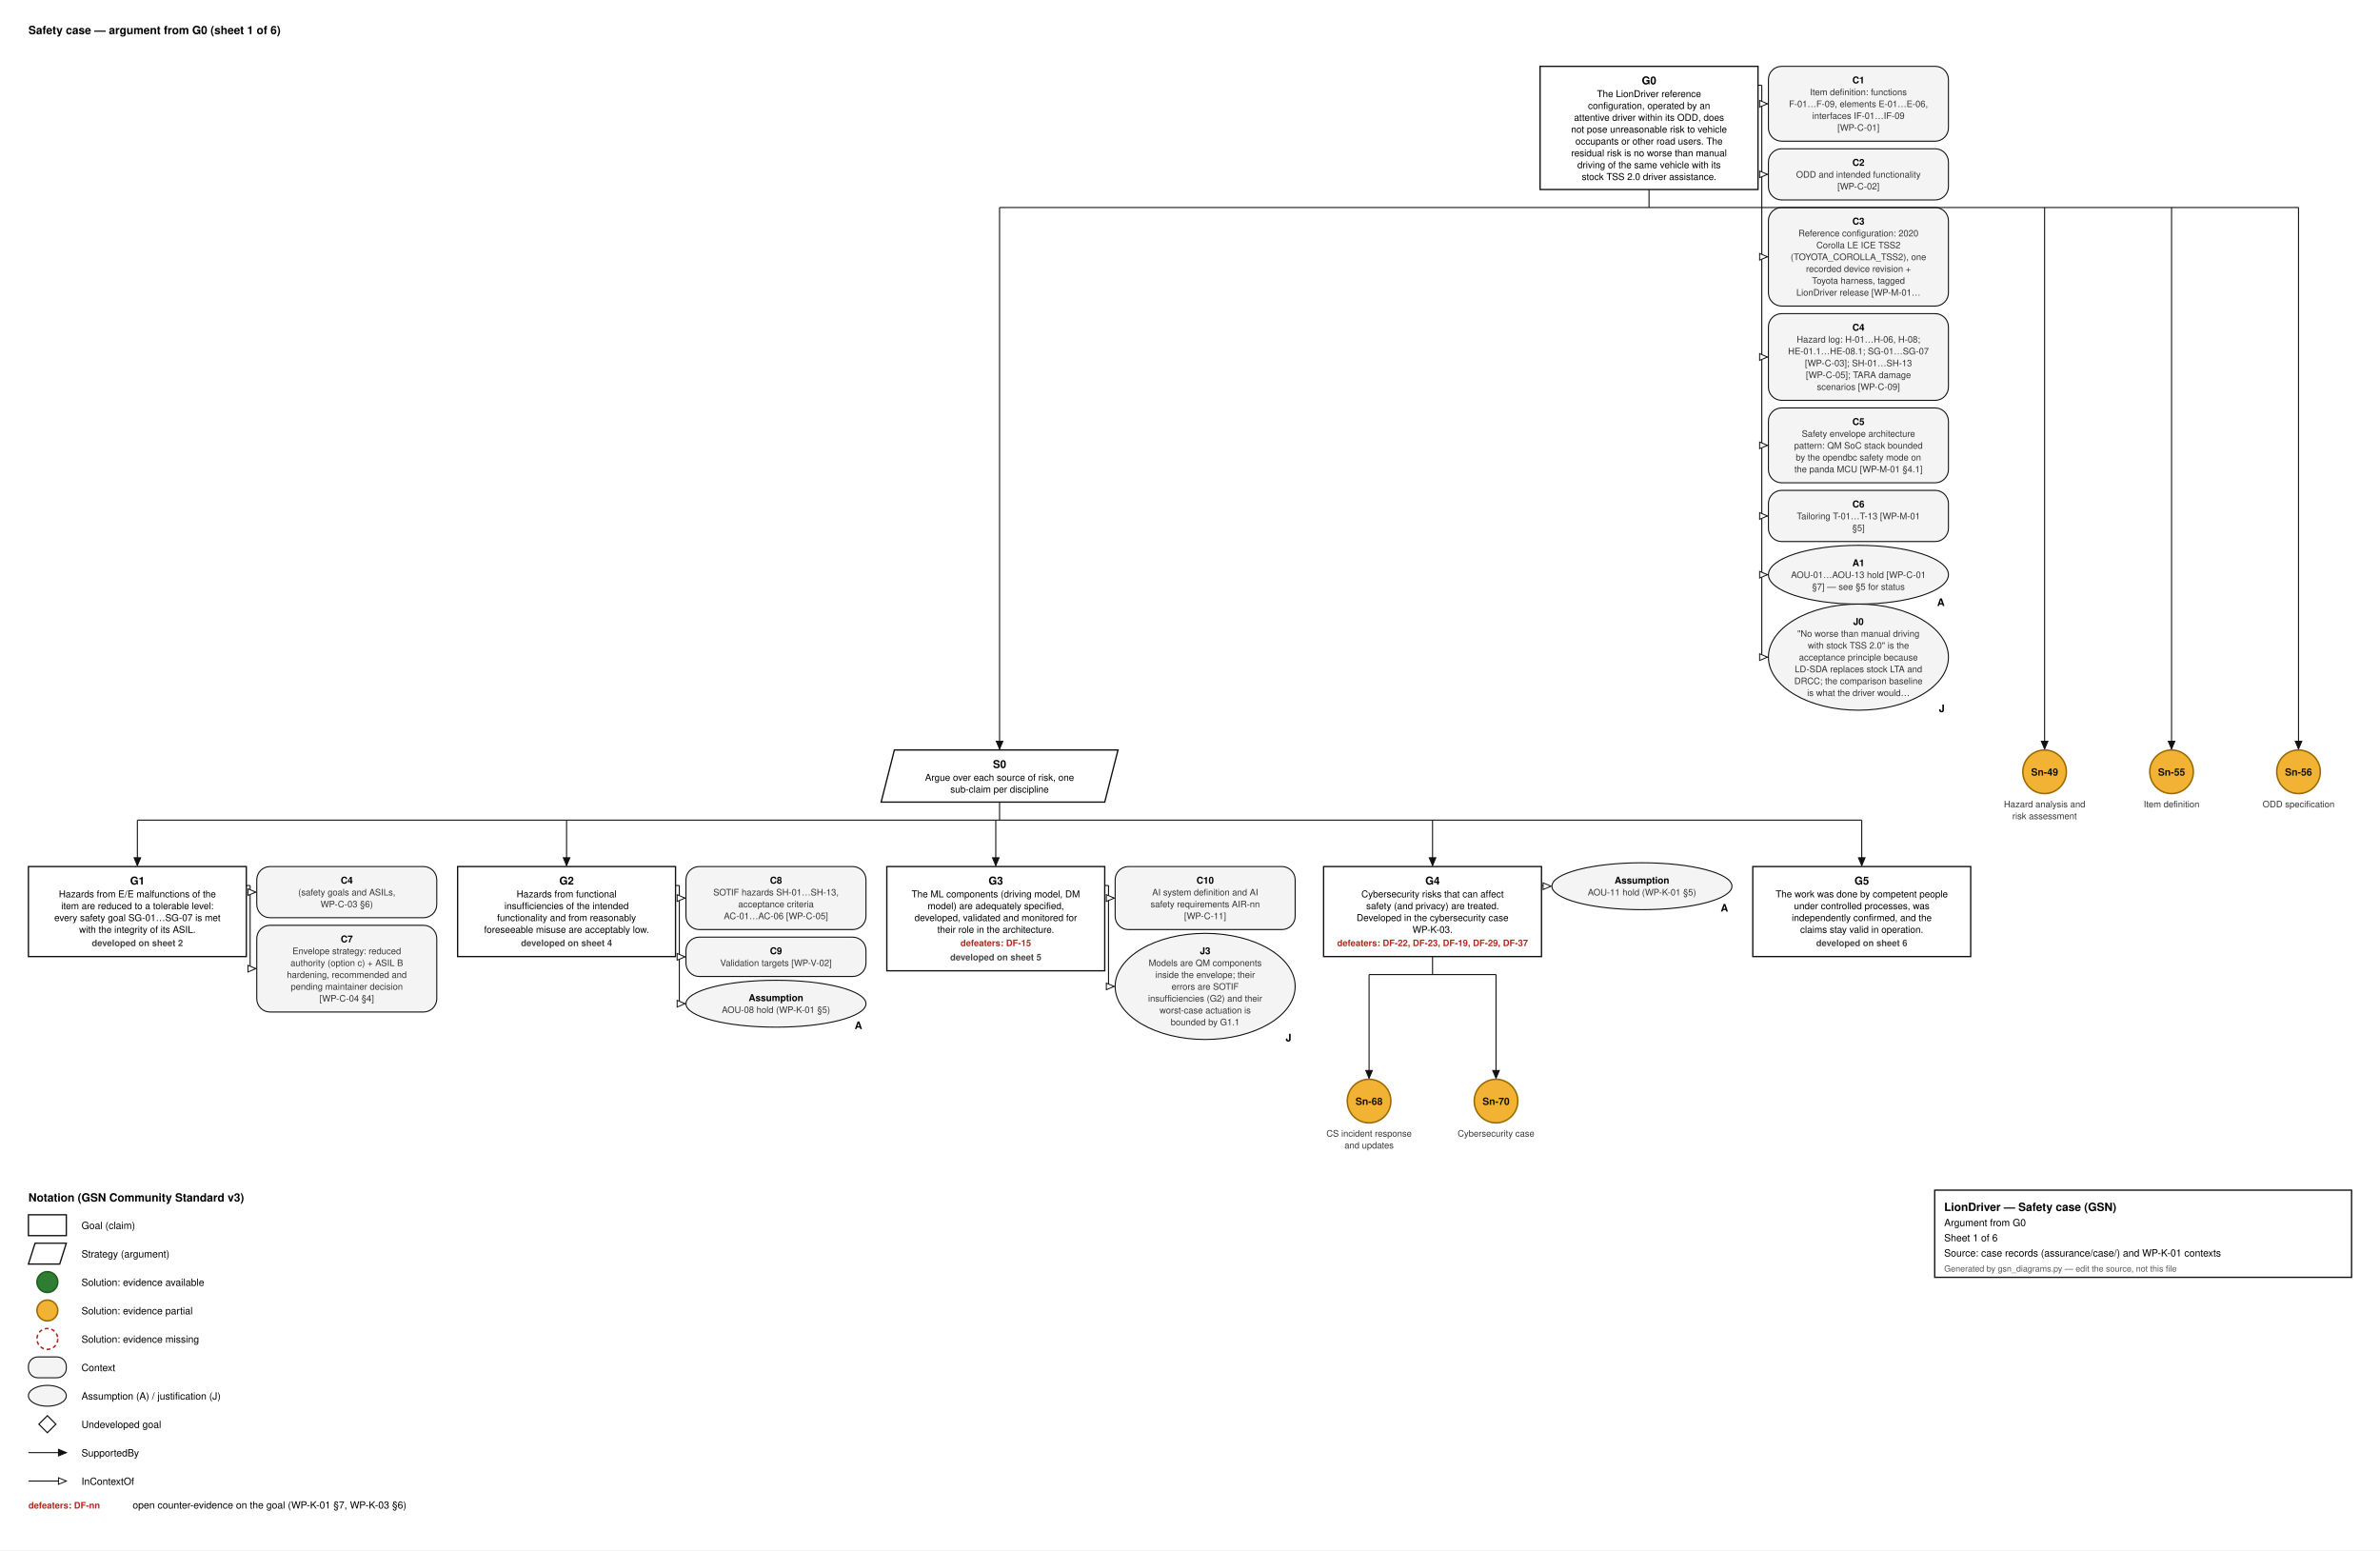
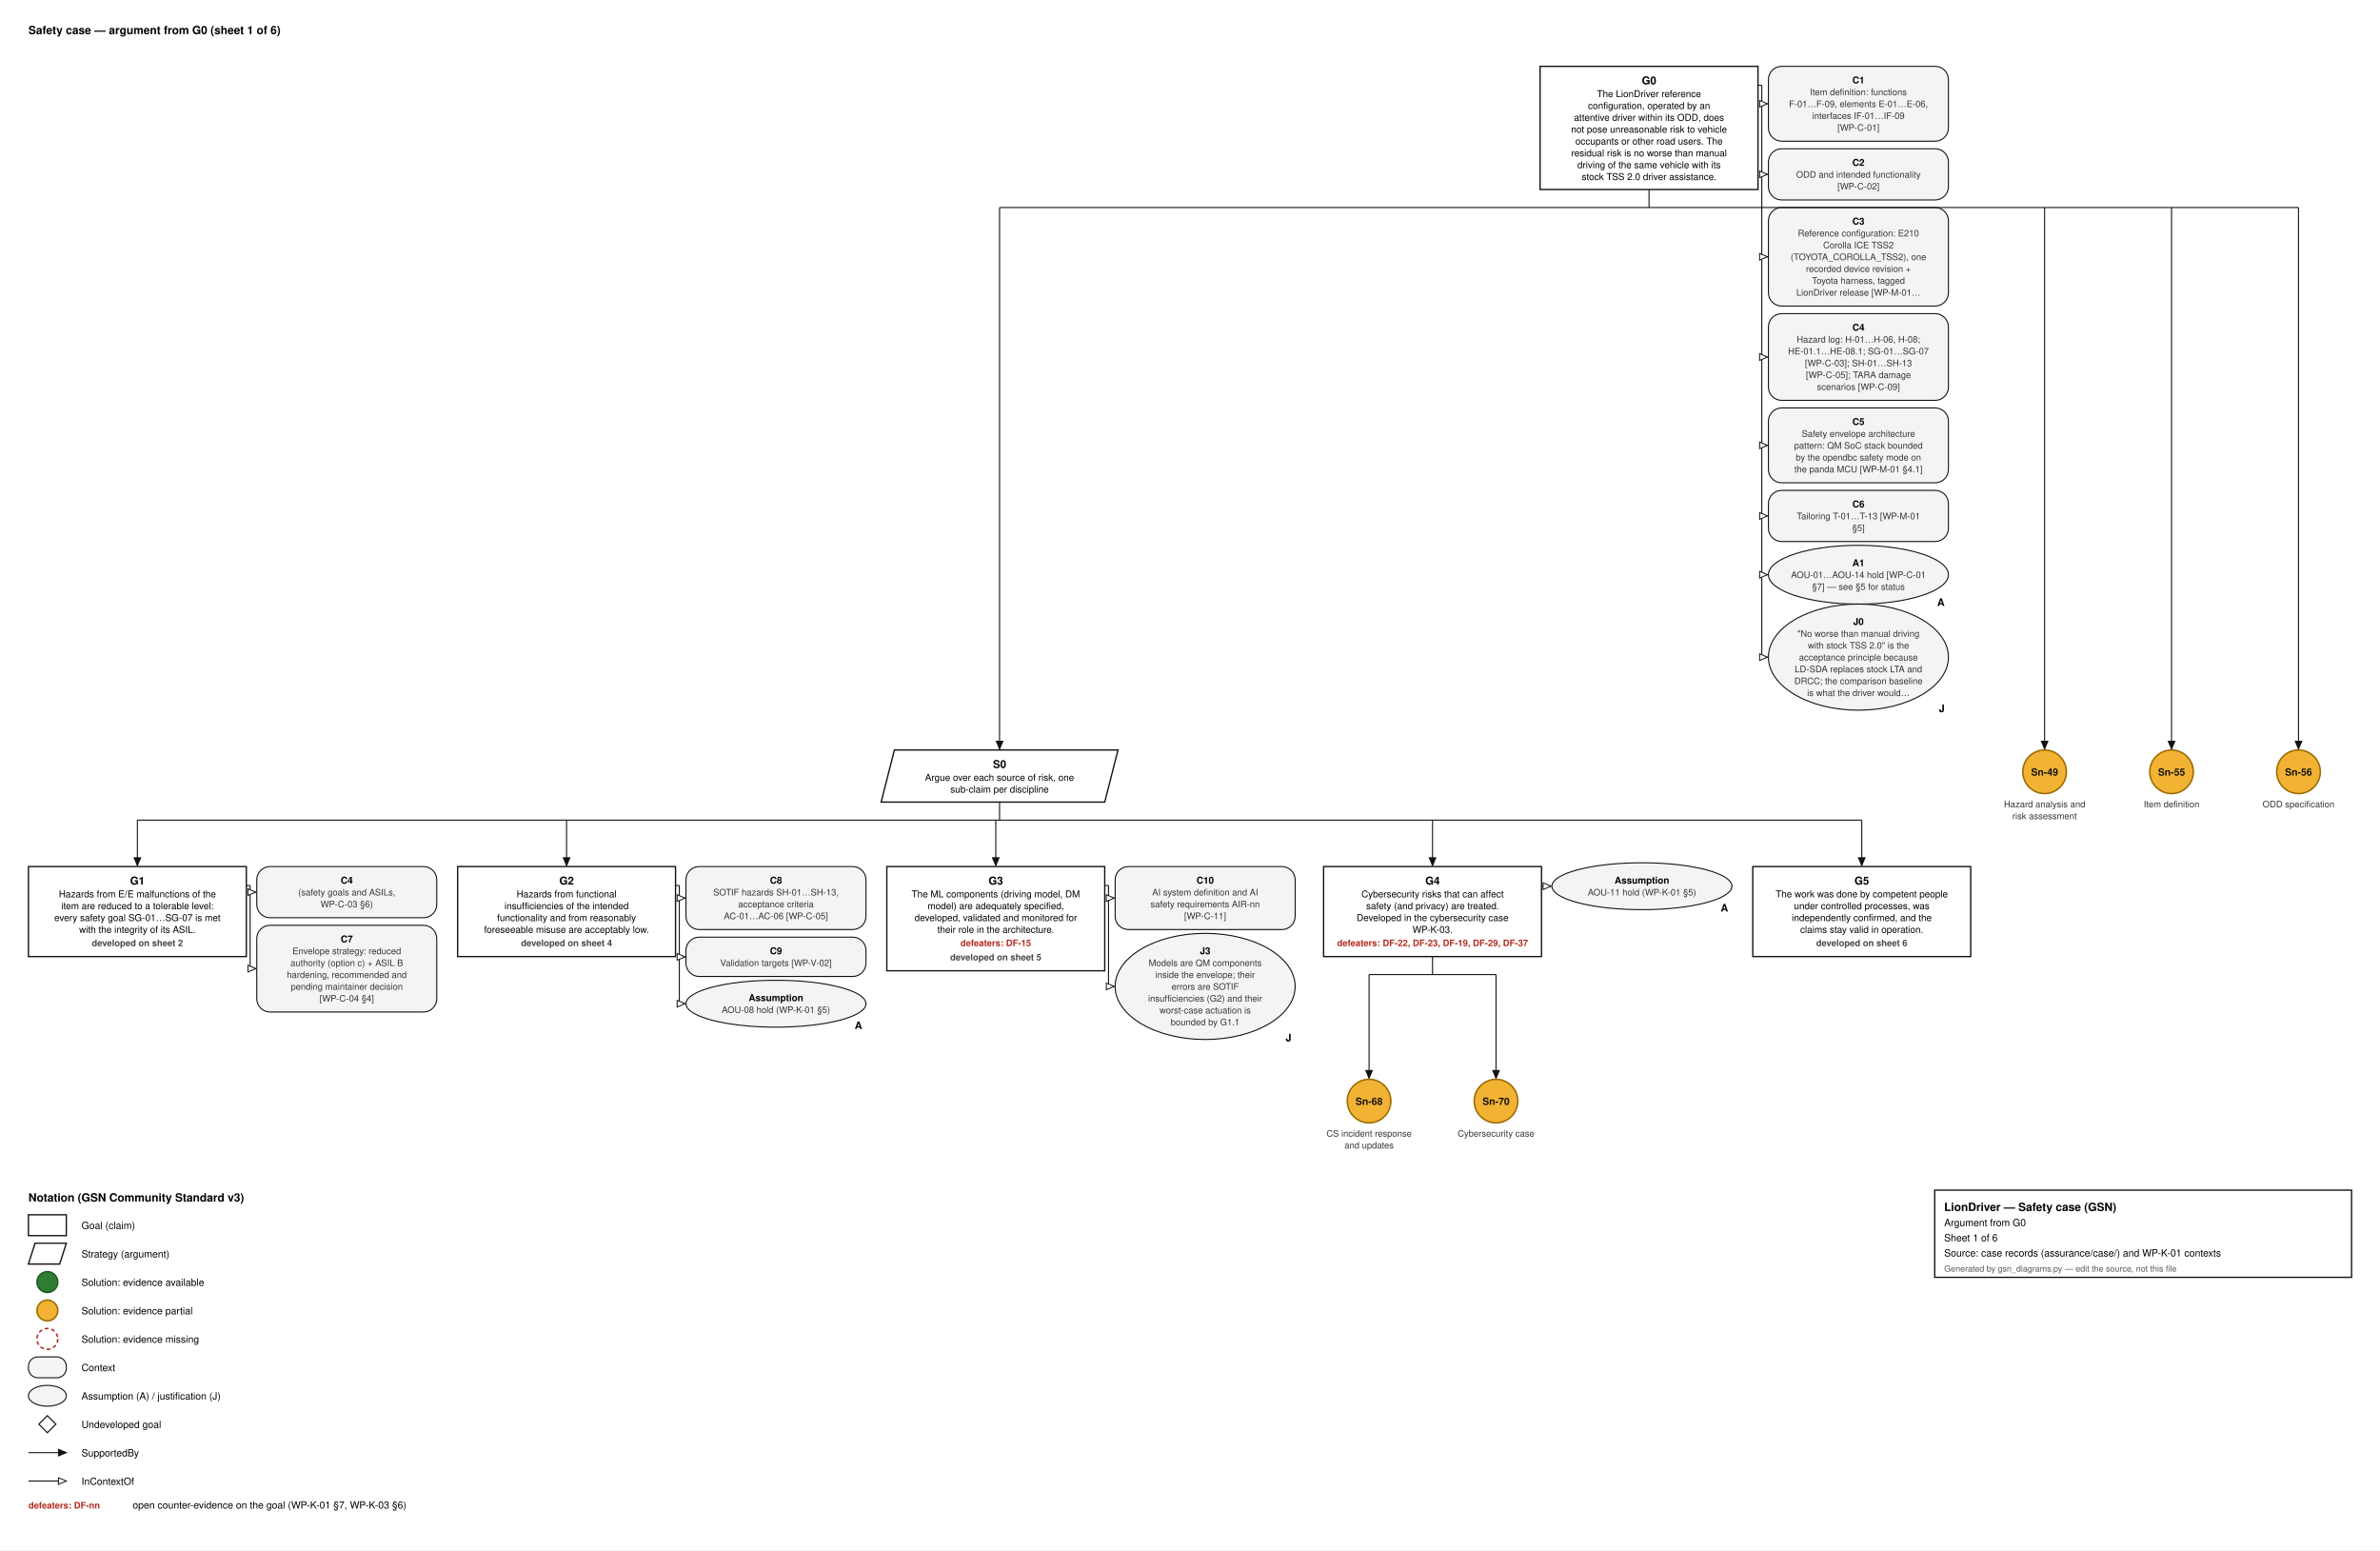
<svg xmlns="http://www.w3.org/2000/svg" width="2512" height="1636" viewBox="0 0 2512 1636" font-family="Helvetica, Arial, sans-serif">
  <style>.g{fill:#fff;stroke:#111;stroke-width:1.4}.ctx{fill:#f4f4f4;stroke:#111;stroke-width:1.1}.id{font-size:11.5px;font-weight:700;text-anchor:middle}.d{font-size:10px;text-anchor:middle}.sid{font-size:10.5px;font-weight:700;text-anchor:middle}.cid{font-size:10px;font-weight:700;text-anchor:middle}.cs{font-size:9.5px;text-anchor:middle;fill:#333}.aj{font-size:11px;font-weight:700;text-anchor:end}.df{font-size:9.5px;font-weight:700;fill:#b3261e;text-anchor:middle}.dfl{font-size:9.5px;font-weight:700;fill:#b3261e}.sh{font-size:9.5px;font-weight:600;fill:#444;text-anchor:middle}.h{font-size:12px;font-weight:700}.l{font-size:10.5px}.s{font-size:9px;fill:#555}.w{stroke:#111;stroke-width:1.1}</style>
  <rect width="100%" height="100%" fill="#fff" />
  <text x="30" y="36" class="h">Safety case — argument from G0  (sheet 1 of 6)</text>
  <rect x="1625.5" y="70" width="230" height="130.0" class="g" />
  <text x="1740.5" y="89" class="id">G0</text>
  <text x="1740.5" y="102.5" class="d">The LionDriver reference</text>
  <text x="1740.5" y="115.0" class="d">configuration, operated by an</text>
  <text x="1740.5" y="127.5" class="d">attentive driver within its ODD, does</text>
  <text x="1740.5" y="140.0" class="d">not pose unreasonable risk to vehicle</text>
  <text x="1740.5" y="152.5" class="d">occupants or other road users. The</text>
  <text x="1740.5" y="165.0" class="d">residual risk is no worse than manual</text>
  <text x="1740.5" y="177.5" class="d">driving of the same vehicle with its</text>
  <text x="1740.5" y="190.0" class="d">stock TSS 2.0 driver assistance.</text>
  <rect x="1866.5" y="70" width="190" height="79.0" rx="14" class="ctx" />
  <text x="1961.5" y="88" class="cid">C1</text>
  <text x="1961.5" y="100.5" class="cs">Item definition: functions</text>
  <text x="1961.5" y="113.0" class="cs">F-01…F-09, elements E-01…E-06,</text>
  <text x="1961.5" y="125.5" class="cs">interfaces IF-01…IF-09</text>
  <text x="1961.5" y="138.0" class="cs">[WP-C-01]</text>
  <rect x="1866.5" y="157.0" width="190" height="54.0" rx="14" class="ctx" />
  <text x="1961.5" y="175.0" class="cid">C2</text>
  <text x="1961.5" y="187.5" class="cs">ODD and intended functionality</text>
  <text x="1961.5" y="200.0" class="cs">[WP-C-02]</text>
  <rect x="1866.5" y="219.0" width="190" height="104.0" rx="14" class="ctx" />
  <text x="1961.5" y="237.0" class="cid">C3</text>
-   <text x="1961.5" y="249.5" class="cs">Reference configuration: 2020</text>
-   <text x="1961.5" y="262.0" class="cs">Corolla LE ICE TSS2</text>
+   <text x="1961.5" y="249.5" class="cs">Reference configuration: E210</text>
+   <text x="1961.5" y="262.0" class="cs">Corolla ICE TSS2</text>
  <text x="1961.5" y="274.5" class="cs">(TOYOTA_COROLLA_TSS2), one</text>
  <text x="1961.5" y="287.0" class="cs">recorded device revision +</text>
  <text x="1961.5" y="299.5" class="cs">Toyota harness, tagged</text>
  <text x="1961.5" y="312.0" class="cs">LionDriver release [WP-M-01…</text>
  <rect x="1866.5" y="331.0" width="190" height="91.5" rx="14" class="ctx" />
  <text x="1961.5" y="349.0" class="cid">C4</text>
  <text x="1961.5" y="361.5" class="cs">Hazard log: H-01…H-06, H-08;</text>
  <text x="1961.5" y="374.0" class="cs">HE-01.1…HE-08.1; SG-01…SG-07</text>
  <text x="1961.5" y="386.5" class="cs">[WP-C-03]; SH-01…SH-13</text>
  <text x="1961.5" y="399.0" class="cs">[WP-C-05]; TARA damage</text>
  <text x="1961.5" y="411.5" class="cs">scenarios [WP-C-09]</text>
  <rect x="1866.5" y="430.5" width="190" height="79.0" rx="14" class="ctx" />
  <text x="1961.5" y="448.5" class="cid">C5</text>
  <text x="1961.5" y="461.0" class="cs">Safety envelope architecture</text>
  <text x="1961.5" y="473.5" class="cs">pattern: QM SoC stack bounded</text>
  <text x="1961.5" y="486.0" class="cs">by the opendbc safety mode on</text>
  <text x="1961.5" y="498.5" class="cs">the panda MCU [WP-M-01 §4.1]</text>
  <rect x="1866.5" y="517.5" width="190" height="54.0" rx="14" class="ctx" />
  <text x="1961.5" y="535.5" class="cid">C6</text>
  <text x="1961.5" y="548.0" class="cs">Tailoring T-01…T-13 [WP-M-01</text>
  <text x="1961.5" y="560.5" class="cs">§5]</text>
  <ellipse cx="1961.5" cy="606.5" rx="95.0" ry="31.0" class="ctx" />
  <text x="2052.5" y="639.5" class="aj">A</text>
  <text x="1961.5" y="597.5" class="cid">A1</text>
-   <text x="1961.5" y="610.0" class="cs">AOU-01…AOU-13 hold [WP-C-01</text>
+   <text x="1961.5" y="610.0" class="cs">AOU-01…AOU-14 hold [WP-C-01</text>
  <text x="1961.5" y="622.5" class="cs">§7] — see §5 for status</text>
  <ellipse cx="1961.5" cy="693.5" rx="95.0" ry="56.0" class="ctx" />
  <text x="2052.5" y="751.5" class="aj">J</text>
  <text x="1961.5" y="659.5" class="cid">J0</text>
  <text x="1961.5" y="672.0" class="cs">"No worse than manual driving</text>
  <text x="1961.5" y="684.5" class="cs">with stock TSS 2.0" is the</text>
  <text x="1961.5" y="697.0" class="cs">acceptance principle because</text>
  <text x="1961.5" y="709.5" class="cs">LD-SDA replaces stock LTA and</text>
  <text x="1961.5" y="722.0" class="cs">DRCC; the comparison baseline</text>
  <text x="1961.5" y="734.5" class="cs">is what the driver would…</text>
  <line x1="1855.5" y1="90" x2="1859.5" y2="90" class="w" />
  <line x1="1859.5" y1="90" x2="1859.5" y2="693.5" class="w" />
  <line x1="1859.5" y1="109.5" x2="1865.5" y2="109.5" class="w" />
  <path d="M1865.5,109.5 L1857.2,113.0 L1857.2,106.0 Z" fill="#fff" stroke="#111" stroke-width="1" />
  <line x1="1859.5" y1="184.0" x2="1865.5" y2="184.0" class="w" />
  <path d="M1865.5,184.0 L1857.2,187.5 L1857.2,180.5 Z" fill="#fff" stroke="#111" stroke-width="1" />
  <line x1="1859.5" y1="271.0" x2="1865.5" y2="271.0" class="w" />
  <path d="M1865.5,271.0 L1857.2,274.5 L1857.2,267.5 Z" fill="#fff" stroke="#111" stroke-width="1" />
  <line x1="1859.5" y1="376.8" x2="1865.5" y2="376.8" class="w" />
  <path d="M1865.5,376.8 L1857.2,380.3 L1857.2,373.2 Z" fill="#fff" stroke="#111" stroke-width="1" />
  <line x1="1859.5" y1="470.0" x2="1865.5" y2="470.0" class="w" />
  <path d="M1865.5,470.0 L1857.2,473.5 L1857.2,466.5 Z" fill="#fff" stroke="#111" stroke-width="1" />
  <line x1="1859.5" y1="544.5" x2="1865.5" y2="544.5" class="w" />
  <path d="M1865.5,544.5 L1857.2,548.0 L1857.2,541.0 Z" fill="#fff" stroke="#111" stroke-width="1" />
  <line x1="1859.5" y1="606.5" x2="1865.5" y2="606.5" class="w" />
  <path d="M1865.5,606.5 L1857.2,610.0 L1857.2,603.0 Z" fill="#fff" stroke="#111" stroke-width="1" />
  <line x1="1859.5" y1="693.5" x2="1865.5" y2="693.5" class="w" />
  <path d="M1865.5,693.5 L1857.2,697.0 L1857.2,690.0 Z" fill="#fff" stroke="#111" stroke-width="1" />
  <line x1="1740.5" y1="200.0" x2="1740.5" y2="219.0" class="w" />
  <line x1="1055.0" y1="219.0" x2="2426.0" y2="219.0" class="w" />
  <line x1="1055.0" y1="219.0" x2="1055.0" y2="790.5" class="w" />
  <path d="M1055.0,790.5 L1051.5,782.2 L1058.5,782.2 Z" fill="#111" stroke="#111" stroke-width="1" />
  <line x1="2158.0" y1="219.0" x2="2158.0" y2="790.5" class="w" />
  <path d="M2158.0,790.5 L2154.5,782.2 L2161.5,782.2 Z" fill="#111" stroke="#111" stroke-width="1" />
  <line x1="2292.0" y1="219.0" x2="2292.0" y2="790.5" class="w" />
  <path d="M2292.0,790.5 L2288.5,782.2 L2295.5,782.2 Z" fill="#111" stroke="#111" stroke-width="1" />
  <line x1="2426.0" y1="219.0" x2="2426.0" y2="790.5" class="w" />
  <path d="M2426.0,790.5 L2422.5,782.2 L2429.5,782.2 Z" fill="#111" stroke="#111" stroke-width="1" />
  <path d="M944.0,791.5 L1180.0,791.5 L1166.0,846.5 L930.0,846.5 Z" class="g" />
  <text x="1055.0" y="810.5" class="id">S0</text>
  <text x="1055.0" y="824.0" class="d">Argue over each source of risk, one</text>
  <text x="1055.0" y="836.5" class="d">sub-claim per discipline</text>
  <line x1="1055.0" y1="846.5" x2="1055.0" y2="865.5" class="w" />
  <line x1="145.0" y1="865.5" x2="1965.0" y2="865.5" class="w" />
  <line x1="145.0" y1="865.5" x2="145.0" y2="913.5" class="w" />
  <path d="M145.0,913.5 L141.5,905.2 L148.5,905.2 Z" fill="#111" stroke="#111" stroke-width="1" />
  <line x1="598.0" y1="865.5" x2="598.0" y2="913.5" class="w" />
  <path d="M598.0,913.5 L594.5,905.2 L601.5,905.2 Z" fill="#111" stroke="#111" stroke-width="1" />
  <line x1="1051.0" y1="865.5" x2="1051.0" y2="913.5" class="w" />
  <path d="M1051.0,913.5 L1047.5,905.2 L1054.5,905.2 Z" fill="#111" stroke="#111" stroke-width="1" />
  <line x1="1512.0" y1="865.5" x2="1512.0" y2="913.5" class="w" />
  <path d="M1512.0,913.5 L1508.5,905.2 L1515.5,905.2 Z" fill="#111" stroke="#111" stroke-width="1" />
  <line x1="1965.0" y1="865.5" x2="1965.0" y2="913.5" class="w" />
  <path d="M1965.0,913.5 L1961.5,905.2 L1968.5,905.2 Z" fill="#111" stroke="#111" stroke-width="1" />
  <rect x="30" y="914.5" width="230" height="95.0" class="g" />
  <text x="145.0" y="933.5" class="id">G1</text>
  <text x="145.0" y="947.0" class="d">Hazards from E/E malfunctions of the</text>
  <text x="145.0" y="959.5" class="d">item are reduced to a tolerable level:</text>
  <text x="145.0" y="972.0" class="d">every safety goal SG-01…SG-07 is met</text>
  <text x="145.0" y="984.5" class="d">with the integrity of its ASIL.</text>
  <text x="145.0" y="998.5" class="sh">developed on sheet 2</text>
  <rect x="271.0" y="914.5" width="190" height="54.0" rx="14" class="ctx" />
  <text x="366.0" y="932.5" class="cid">C4</text>
  <text x="366.0" y="945.0" class="cs">(safety goals and ASILs,</text>
  <text x="366.0" y="957.5" class="cs">WP-C-03 §6)</text>
  <rect x="271.0" y="976.5" width="190" height="91.5" rx="14" class="ctx" />
  <text x="366.0" y="994.5" class="cid">C7</text>
  <text x="366.0" y="1007.0" class="cs">Envelope strategy: reduced</text>
  <text x="366.0" y="1019.5" class="cs">authority (option c) + ASIL B</text>
  <text x="366.0" y="1032.0" class="cs">hardening, recommended and</text>
  <text x="366.0" y="1044.5" class="cs">pending maintainer decision</text>
  <text x="366.0" y="1057.0" class="cs">[WP-C-04 §4]</text>
  <line x1="260" y1="934.5" x2="264" y2="934.5" class="w" />
  <line x1="264" y1="934.5" x2="264" y2="1022.25" class="w" />
  <line x1="264.0" y1="941.5" x2="270.0" y2="941.5" class="w" />
  <path d="M270.0,941.5 L261.7,945.0 L261.7,938.0 Z" fill="#fff" stroke="#111" stroke-width="1" />
  <line x1="264.0" y1="1022.2" x2="270.0" y2="1022.2" class="w" />
  <path d="M270.0,1022.2 L261.7,1025.8 L261.7,1018.7 Z" fill="#fff" stroke="#111" stroke-width="1" />
  <rect x="483.0" y="914.5" width="230" height="95.0" class="g" />
  <text x="598.0" y="933.5" class="id">G2</text>
  <text x="598.0" y="947.0" class="d">Hazards from functional</text>
  <text x="598.0" y="959.5" class="d">insufficiencies of the intended</text>
  <text x="598.0" y="972.0" class="d">functionality and from reasonably</text>
  <text x="598.0" y="984.5" class="d">foreseeable misuse are acceptably low.</text>
  <text x="598.0" y="998.5" class="sh">developed on sheet 4</text>
  <rect x="724.0" y="914.5" width="190" height="66.5" rx="14" class="ctx" />
  <text x="819.0" y="932.5" class="cid">C8</text>
  <text x="819.0" y="945.0" class="cs">SOTIF hazards SH-01…SH-13,</text>
  <text x="819.0" y="957.5" class="cs">acceptance criteria</text>
  <text x="819.0" y="970.0" class="cs">AC-01…AC-06 [WP-C-05]</text>
  <rect x="724.0" y="989.0" width="190" height="41.5" rx="14" class="ctx" />
  <text x="819.0" y="1007.0" class="cid">C9</text>
  <text x="819.0" y="1019.5" class="cs">Validation targets [WP-V-02]</text>
  <ellipse cx="819.0" cy="1059.25" rx="95.0" ry="24.75" class="ctx" />
  <text x="910.0" y="1086.0" class="aj">A</text>
  <text x="819.0" y="1056.5" class="cid">Assumption</text>
  <text x="819.0" y="1069.0" class="cs">AOU-08 hold (WP-K-01 §5)</text>
  <line x1="713.0" y1="934.5" x2="717.0" y2="934.5" class="w" />
  <line x1="717.0" y1="934.5" x2="717.0" y2="1059.25" class="w" />
  <line x1="717.0" y1="947.8" x2="723.0" y2="947.8" class="w" />
  <path d="M723.0,947.8 L714.7,951.3 L714.7,944.2 Z" fill="#fff" stroke="#111" stroke-width="1" />
  <line x1="717.0" y1="1009.8" x2="723.0" y2="1009.8" class="w" />
  <path d="M723.0,1009.8 L714.7,1013.3 L714.7,1006.2 Z" fill="#fff" stroke="#111" stroke-width="1" />
  <line x1="717.0" y1="1059.2" x2="723.0" y2="1059.2" class="w" />
  <path d="M723.0,1059.2 L714.7,1062.8 L714.7,1055.7 Z" fill="#fff" stroke="#111" stroke-width="1" />
  <rect x="936.0" y="914.5" width="230" height="110.0" class="g" />
  <text x="1051.0" y="933.5" class="id">G3</text>
  <text x="1051.0" y="947.0" class="d">The ML components (driving model, DM</text>
  <text x="1051.0" y="959.5" class="d">model) are adequately specified,</text>
  <text x="1051.0" y="972.0" class="d">developed, validated and monitored for</text>
  <text x="1051.0" y="984.5" class="d">their role in the architecture.</text>
  <text x="1051.0" y="998.5" class="df">defeaters: DF-15</text>
  <text x="1051.0" y="1013.5" class="sh">developed on sheet 5</text>
  <rect x="1177.0" y="914.5" width="190" height="66.5" rx="14" class="ctx" />
  <text x="1272.0" y="932.5" class="cid">C10</text>
  <text x="1272.0" y="945.0" class="cs">AI system definition and AI</text>
  <text x="1272.0" y="957.5" class="cs">safety requirements AIR-nn</text>
  <text x="1272.0" y="970.0" class="cs">[WP-C-11]</text>
  <ellipse cx="1272.0" cy="1041.0" rx="95.0" ry="56.0" class="ctx" />
  <text x="1363.0" y="1099.0" class="aj">J</text>
  <text x="1272.0" y="1007.0" class="cid">J3</text>
  <text x="1272.0" y="1019.5" class="cs">Models are QM components</text>
  <text x="1272.0" y="1032.0" class="cs">inside the envelope; their</text>
  <text x="1272.0" y="1044.5" class="cs">errors are SOTIF</text>
  <text x="1272.0" y="1057.0" class="cs">insufficiencies (G2) and their</text>
  <text x="1272.0" y="1069.5" class="cs">worst-case actuation is</text>
  <text x="1272.0" y="1082.0" class="cs">bounded by G1.1</text>
  <line x1="1166.0" y1="934.5" x2="1170.0" y2="934.5" class="w" />
  <line x1="1170.0" y1="934.5" x2="1170.0" y2="1041.0" class="w" />
  <line x1="1170.0" y1="947.8" x2="1176.0" y2="947.8" class="w" />
  <path d="M1176.0,947.8 L1167.7,951.3 L1167.7,944.2 Z" fill="#fff" stroke="#111" stroke-width="1" />
  <line x1="1170.0" y1="1041.0" x2="1176.0" y2="1041.0" class="w" />
  <path d="M1176.0,1041.0 L1167.7,1044.5 L1167.7,1037.5 Z" fill="#fff" stroke="#111" stroke-width="1" />
  <rect x="1397.0" y="914.5" width="230" height="95.0" class="g" />
  <text x="1512.0" y="933.5" class="id">G4</text>
  <text x="1512.0" y="947.0" class="d">Cybersecurity risks that can affect</text>
  <text x="1512.0" y="959.5" class="d">safety (and privacy) are treated.</text>
  <text x="1512.0" y="972.0" class="d">Developed in the cybersecurity case</text>
  <text x="1512.0" y="984.5" class="d">WP-K-03.</text>
  <text x="1512.0" y="998.5" class="df">defeaters: DF-22, DF-23, DF-19, DF-29, DF-37</text>
  <ellipse cx="1733.0" cy="935.25" rx="95.0" ry="24.75" class="ctx" />
  <text x="1824.0" y="962.0" class="aj">A</text>
  <text x="1733.0" y="932.5" class="cid">Assumption</text>
  <text x="1733.0" y="945.0" class="cs">AOU-11 hold (WP-K-01 §5)</text>
  <line x1="1627.0" y1="934.5" x2="1631.0" y2="934.5" class="w" />
  <line x1="1631.0" y1="934.5" x2="1631.0" y2="935.25" class="w" />
  <line x1="1631.0" y1="935.2" x2="1637.0" y2="935.2" class="w" />
  <path d="M1637.0,935.2 L1628.7,938.8 L1628.7,931.7 Z" fill="#fff" stroke="#111" stroke-width="1" />
  <line x1="1512.0" y1="1009.5" x2="1512.0" y2="1028.5" class="w" />
  <line x1="1445.0" y1="1028.5" x2="1579.0" y2="1028.5" class="w" />
  <line x1="1445.0" y1="1028.5" x2="1445.0" y2="1138.0" class="w" />
  <path d="M1445.0,1138.0 L1441.5,1129.7 L1448.5,1129.7 Z" fill="#111" stroke="#111" stroke-width="1" />
  <line x1="1579.0" y1="1028.5" x2="1579.0" y2="1138.0" class="w" />
  <path d="M1579.0,1138.0 L1575.5,1129.7 L1582.5,1129.7 Z" fill="#111" stroke="#111" stroke-width="1" />
  <circle cx="1445.0" cy="1162.0" r="23.0" fill="#f2b233" stroke="#9a6b00" stroke-width="1.6" />
  <text x="1445.0" y="1166.0" class="sid" fill="#111">Sn-68</text>
  <text x="1445.0" y="1199.5" class="cs">CS incident response</text>
  <text x="1445.0" y="1212.0" class="cs">and updates</text>
  <circle cx="1579.0" cy="1162.0" r="23.0" fill="#f2b233" stroke="#9a6b00" stroke-width="1.6" />
  <text x="1579.0" y="1166.0" class="sid" fill="#111">Sn-70</text>
  <text x="1579.0" y="1199.5" class="cs">Cybersecurity case</text>
  <rect x="1850.0" y="914.5" width="230" height="95.0" class="g" />
  <text x="1965.0" y="933.5" class="id">G5</text>
  <text x="1965.0" y="947.0" class="d">The work was done by competent people</text>
  <text x="1965.0" y="959.5" class="d">under controlled processes, was</text>
  <text x="1965.0" y="972.0" class="d">independently confirmed, and the</text>
  <text x="1965.0" y="984.5" class="d">claims stay valid in operation.</text>
  <text x="1965.0" y="998.5" class="sh">developed on sheet 6</text>
  <circle cx="2158.0" cy="814.5" r="23.0" fill="#f2b233" stroke="#9a6b00" stroke-width="1.6" />
  <text x="2158.0" y="818.5" class="sid" fill="#111">Sn-49</text>
  <text x="2158.0" y="852.0" class="cs">Hazard analysis and</text>
  <text x="2158.0" y="864.5" class="cs">risk assessment</text>
  <circle cx="2292.0" cy="814.5" r="23.0" fill="#f2b233" stroke="#9a6b00" stroke-width="1.6" />
  <text x="2292.0" y="818.5" class="sid" fill="#111">Sn-55</text>
  <text x="2292.0" y="852.0" class="cs">Item definition</text>
  <circle cx="2426.0" cy="814.5" r="23.0" fill="#f2b233" stroke="#9a6b00" stroke-width="1.6" />
  <text x="2426.0" y="818.5" class="sid" fill="#111">Sn-56</text>
  <text x="2426.0" y="852.0" class="cs">ODD specification</text>
  <text x="30" y="1268.0" class="h">Notation (GSN Community Standard v3)</text>
  <rect x="30" y="1282.0" width="40" height="22" class="g" />
  <text x="86" y="1297.0" class="l">Goal (claim)</text>
  <path d="M37,1312.0 L70,1312.0 L63,1334.0 L30,1334.0 Z" class="g" />
  <text x="86" y="1327.0" class="l">Strategy (argument)</text>
  <circle cx="50" cy="1353.0" r="11" fill="#2e7d32" stroke="#1b5e20" stroke-width="1.6" />
  <text x="86" y="1357.0" class="l">Solution: evidence available</text>
  <circle cx="50" cy="1383.0" r="11" fill="#f2b233" stroke="#9a6b00" stroke-width="1.6" />
  <text x="86" y="1387.0" class="l">Solution: evidence partial</text>
  <circle cx="50" cy="1413.0" r="11" fill="#ffffff" stroke="#b3261e" stroke-width="1.6" stroke-dasharray="4 3" />
  <text x="86" y="1417.0" class="l">Solution: evidence missing</text>
  <rect x="30" y="1432.0" width="40" height="22" rx="10" class="ctx" />
  <text x="86" y="1447.0" class="l">Context</text>
  <ellipse cx="50" cy="1473.0" rx="20" ry="11" class="ctx" />
  <text x="86" y="1477.0" class="l">Assumption (A) / justification (J)</text>
  <path d="M50,1494.0 L59,1503.0 L50,1512.0 L41,1503.0 Z" fill="#fff" stroke="#111" stroke-width="1.2" />
  <text x="86" y="1507.0" class="l">Undeveloped goal</text>
  <line x1="30.0" y1="1533.0" x2="70.0" y2="1533.0" class="w" />
  <path d="M70.0,1533.0 L61.7,1536.5 L61.7,1529.5 Z" fill="#111" stroke="#111" stroke-width="1" />
  <text x="86" y="1537.0" class="l">SupportedBy</text>
  <line x1="30.0" y1="1563.0" x2="70.0" y2="1563.0" class="w" />
  <path d="M70.0,1563.0 L61.7,1566.5 L61.7,1559.5 Z" fill="#fff" stroke="#111" stroke-width="1" />
  <text x="86" y="1567.0" class="l">InContextOf</text>
  <text x="30" y="1592.0" class="dfl">defeaters: DF-nn</text>
  <text x="140" y="1592.0" class="l">open counter-evidence on the goal (WP-K-01 §7, WP-K-03 §6)</text>
  <rect x="2042.0" y="1256.0" width="440" height="92" fill="#fff" stroke="#111" stroke-width="1.4" />
  <text x="2052.0" y="1278.0" class="h">LionDriver — Safety case (GSN)</text>
  <text x="2052.0" y="1294.0" class="l">Argument from G0</text>
  <text x="2052.0" y="1310.0" class="l">Sheet 1 of 6</text>
  <text x="2052.0" y="1326.0" class="l">Source: case records (assurance/case/) and WP-K-01 contexts</text>
  <text x="2052.0" y="1342.0" class="s">Generated by gsn_diagrams.py — edit the source, not this file</text>
</svg>
